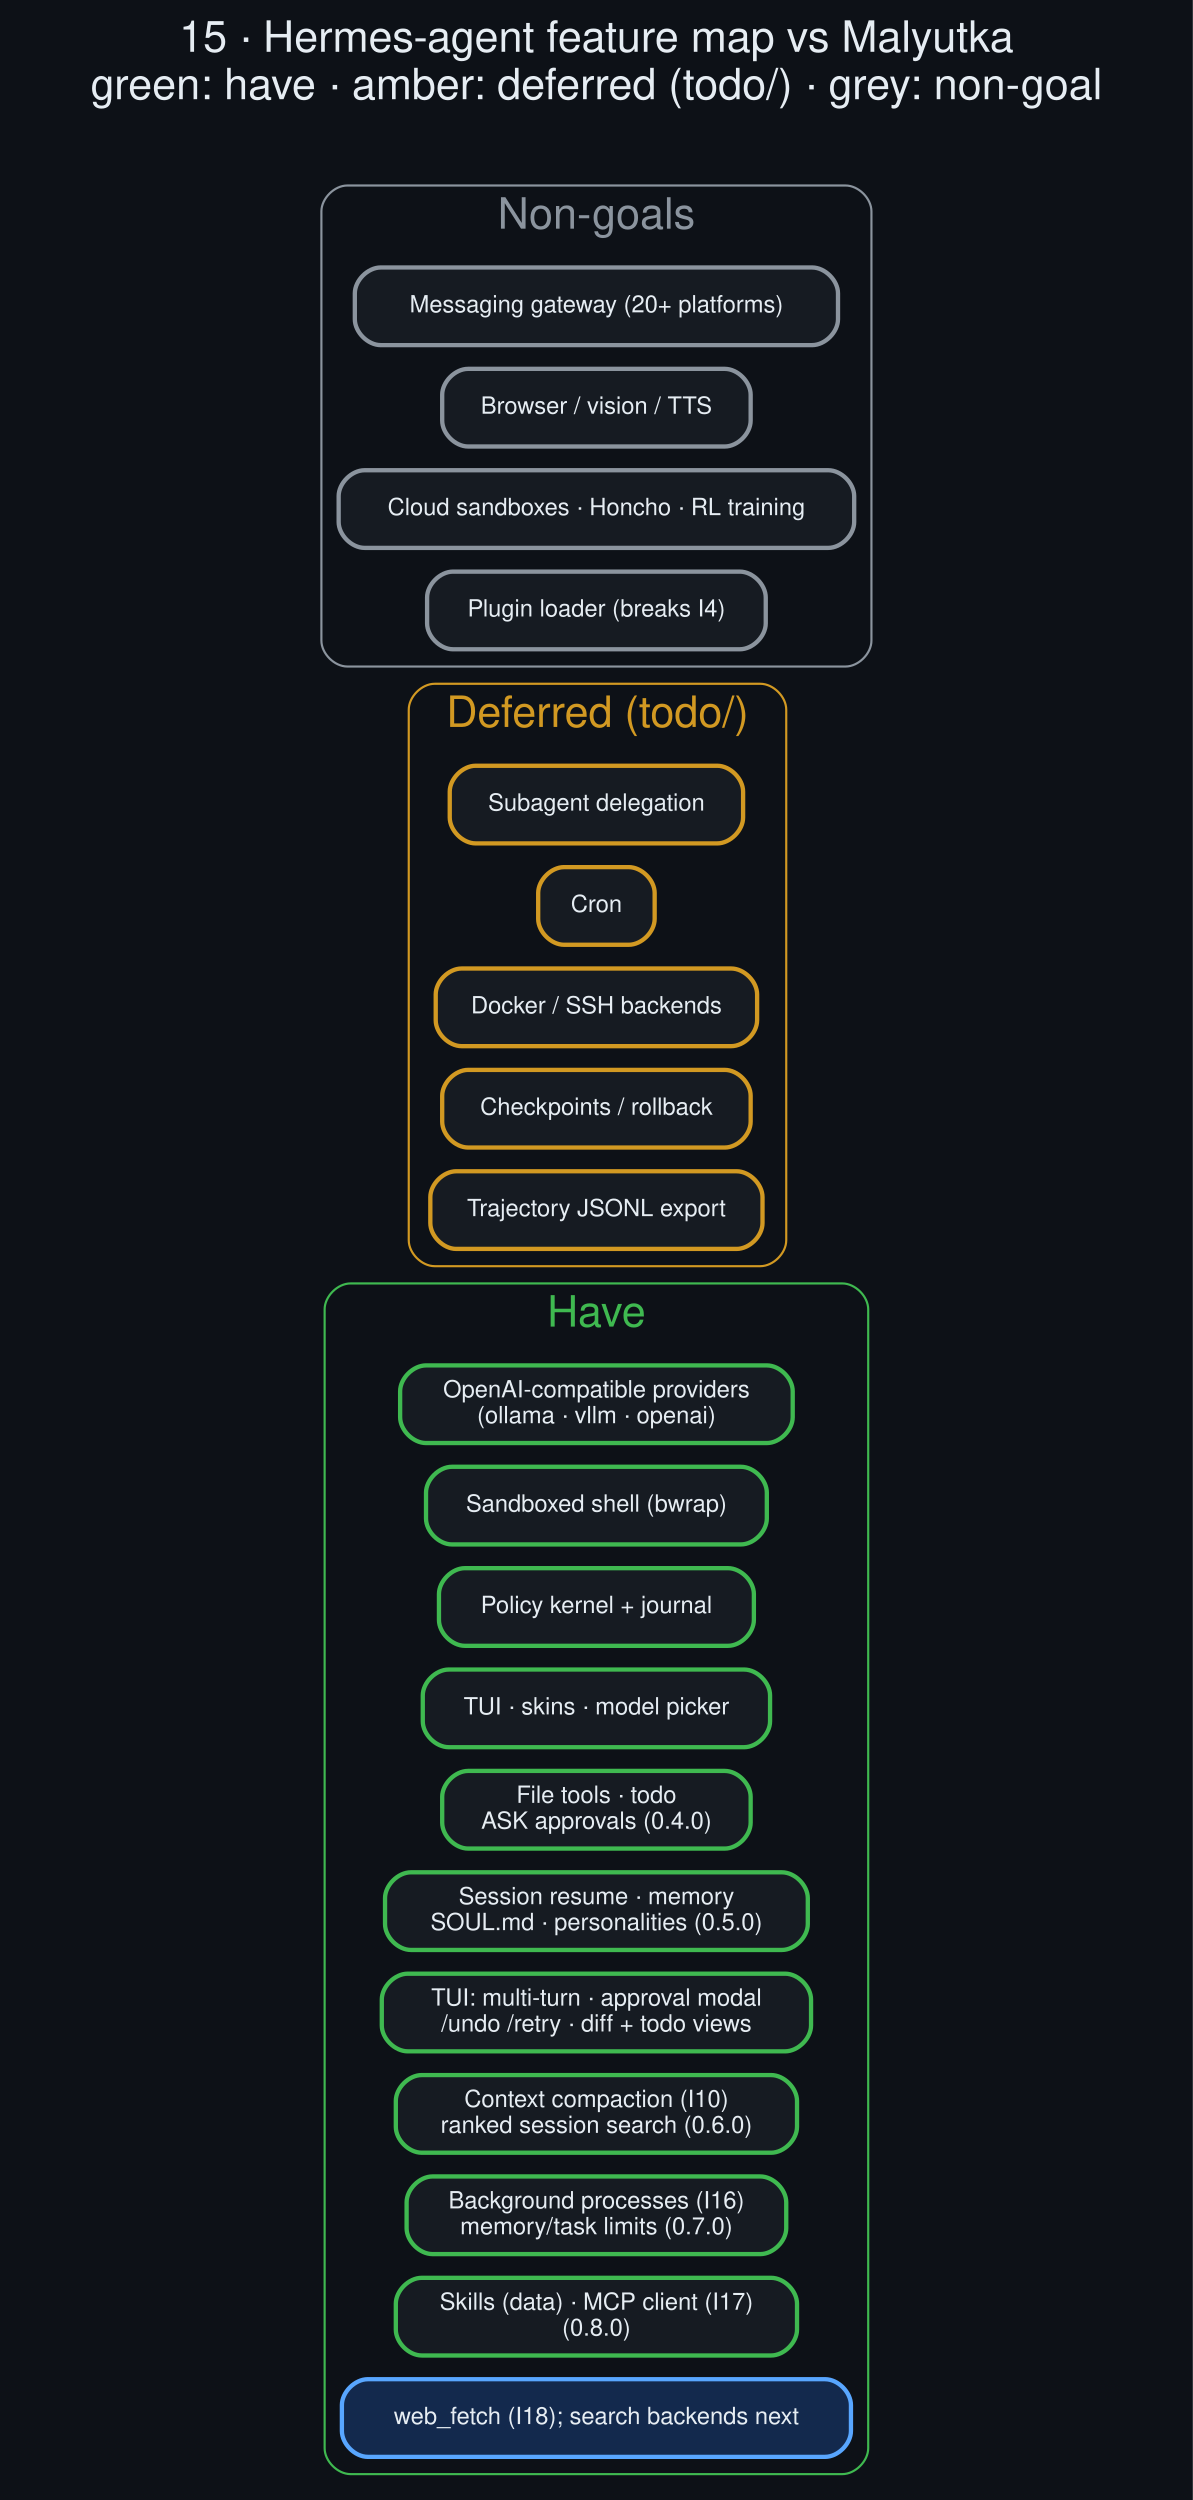
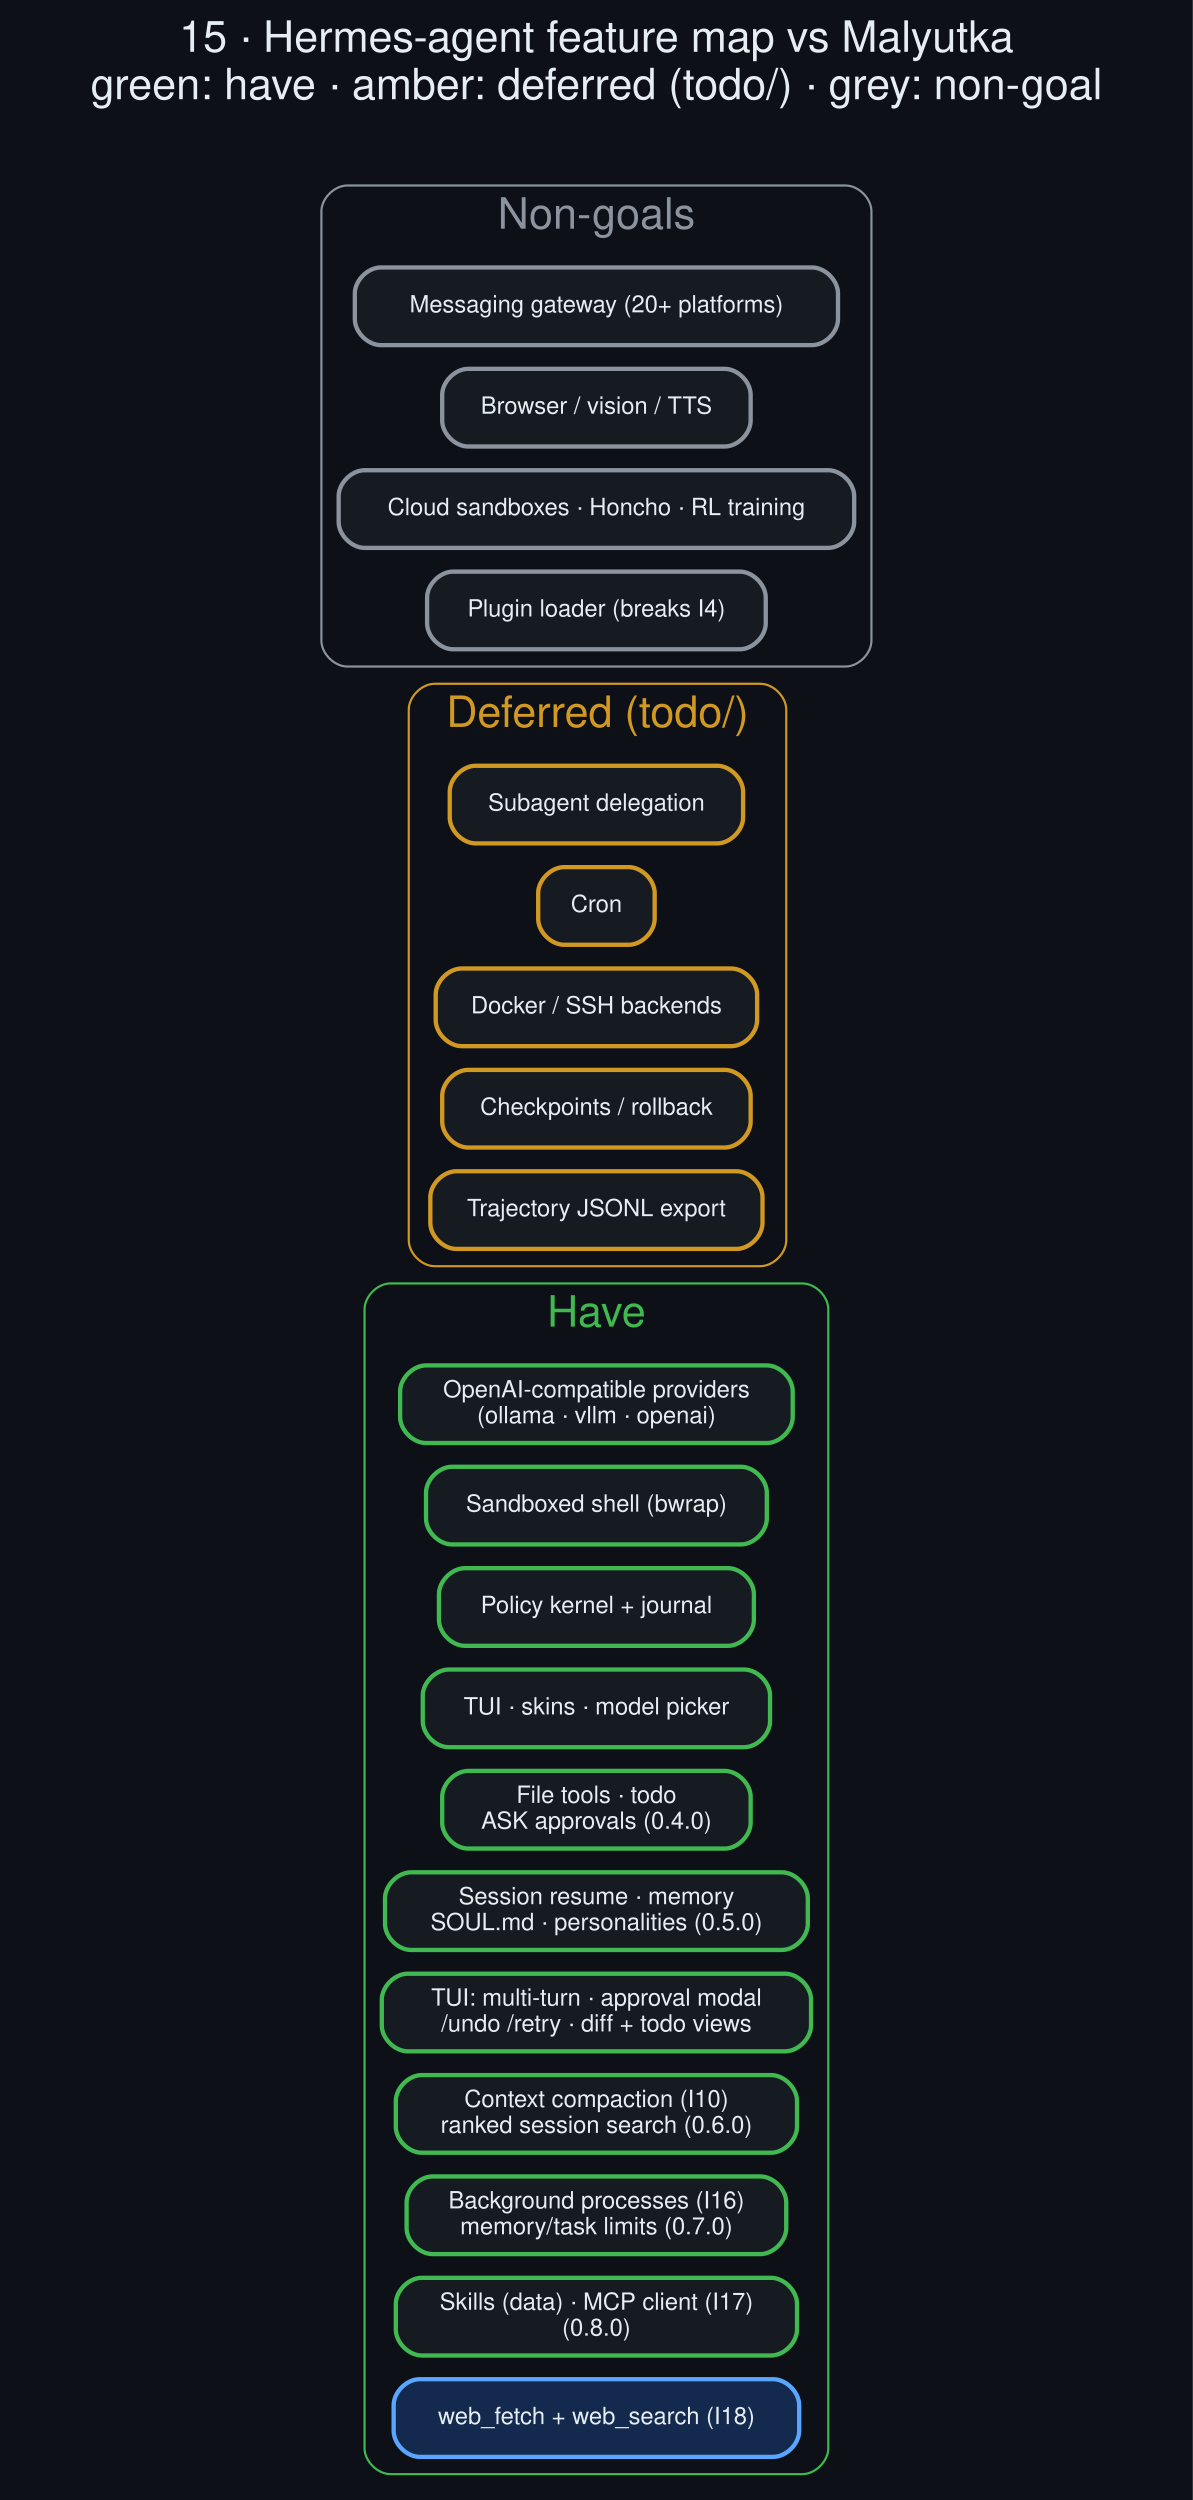
<svg xmlns="http://www.w3.org/2000/svg" width="553pt" height="1159pt" viewBox="0.00 0.00 553.00 1159.00">
  <g id="graph0" class="graph" transform="scale(1 1) rotate(0) translate(4 1155)">
    <polygon fill="#0d1117" stroke="transparent" points="-4,4 -4,-1155 549,-1155 549,4 -4,4" />
    <text text-anchor="middle" x="272.5" y="-1131" font-family="Helvetica,sans-Serif" font-size="20.00" fill="#e6edf3">15 · Hermes-agent feature map vs Malyutka</text>
    <text text-anchor="middle" x="272.5" y="-1109" font-family="Helvetica,sans-Serif" font-size="20.00" fill="#e6edf3">green: have · amber: deferred (todo/) · grey: non-goal</text>
    <text text-anchor="middle" x="272.5" y="-1087" font-family="Helvetica,sans-Serif" font-size="20.00" fill="#e6edf3"> </text>
    <g id="clust1" class="cluster">
-       <path fill="#0d1117" stroke="#3fb950" d="M158.5,-8C158.5,-8 386.5,-8 386.5,-8 392.5,-8 398.5,-14 398.5,-20 398.5,-20 398.5,-548 398.5,-548 398.5,-554 392.5,-560 386.5,-560 386.5,-560 158.5,-560 158.5,-560 152.5,-560 146.5,-554 146.5,-548 146.5,-548 146.5,-20 146.5,-20 146.5,-14 152.5,-8 158.5,-8" />
+       <path fill="#0d1117" stroke="#3fb950" d="M177,-8C177,-8 368,-8 368,-8 374,-8 380,-14 380,-20 380,-20 380,-548 380,-548 380,-554 374,-560 368,-560 368,-560 177,-560 177,-560 171,-560 165,-554 165,-548 165,-548 165,-20 165,-20 165,-14 171,-8 177,-8" />
      <text text-anchor="middle" x="272.5" y="-540" font-family="Helvetica,sans-Serif" font-size="20.00" fill="#3fb950">Have</text>
    </g>
    <g id="clust2" class="cluster">
      <path fill="#0d1117" stroke="#d29922" d="M197.5,-568C197.5,-568 348.5,-568 348.5,-568 354.5,-568 360.5,-574 360.5,-580 360.5,-580 360.5,-826 360.5,-826 360.5,-832 354.5,-838 348.5,-838 348.5,-838 197.5,-838 197.5,-838 191.5,-838 185.5,-832 185.5,-826 185.5,-826 185.5,-580 185.5,-580 185.5,-574 191.5,-568 197.5,-568" />
      <text text-anchor="middle" x="273" y="-818" font-family="Helvetica,sans-Serif" font-size="20.00" fill="#d29922">Deferred (todo/)</text>
    </g>
    <g id="clust3" class="cluster">
      <path fill="#0d1117" stroke="#8b949e" d="M157,-846C157,-846 388,-846 388,-846 394,-846 400,-852 400,-858 400,-858 400,-1057 400,-1057 400,-1063 394,-1069 388,-1069 388,-1069 157,-1069 157,-1069 151,-1069 145,-1063 145,-1057 145,-1057 145,-858 145,-858 145,-852 151,-846 157,-846" />
      <text text-anchor="middle" x="272.5" y="-1049" font-family="Helvetica,sans-Serif" font-size="20.00" fill="#8b949e">Non-goals</text>
    </g>
    <g id="node1" class="node">
      <path fill="#161b22" stroke="#3fb950" stroke-width="2" d="M351.5,-522C351.5,-522 193.5,-522 193.5,-522 187.5,-522 181.5,-516 181.5,-510 181.5,-510 181.5,-498 181.5,-498 181.5,-492 187.5,-486 193.5,-486 193.5,-486 351.5,-486 351.5,-486 357.5,-486 363.5,-492 363.5,-498 363.5,-498 363.5,-510 363.5,-510 363.5,-516 357.5,-522 351.5,-522" />
      <text text-anchor="middle" x="272.5" y="-507.2" font-family="Helvetica,sans-Serif" font-size="11.00" fill="#e6edf3">OpenAI-compatible providers</text>
      <text text-anchor="middle" x="272.5" y="-495.2" font-family="Helvetica,sans-Serif" font-size="11.00" fill="#e6edf3">(ollama · vllm · openai)</text>
    </g>
    <g id="node2" class="node">
      <path fill="#161b22" stroke="#3fb950" stroke-width="2" d="M339.5,-475C339.5,-475 205.5,-475 205.5,-475 199.5,-475 193.5,-469 193.5,-463 193.5,-463 193.5,-451 193.5,-451 193.5,-445 199.5,-439 205.5,-439 205.5,-439 339.5,-439 339.5,-439 345.5,-439 351.5,-445 351.5,-451 351.5,-451 351.5,-463 351.5,-463 351.5,-469 345.5,-475 339.5,-475" />
      <text text-anchor="middle" x="272.5" y="-454.2" font-family="Helvetica,sans-Serif" font-size="11.00" fill="#e6edf3">Sandboxed shell (bwrap)</text>
    </g>
    <g id="node3" class="node">
      <path fill="#161b22" stroke="#3fb950" stroke-width="2" d="M333.5,-428C333.5,-428 211.5,-428 211.5,-428 205.5,-428 199.5,-422 199.5,-416 199.5,-416 199.5,-404 199.5,-404 199.5,-398 205.5,-392 211.5,-392 211.5,-392 333.5,-392 333.5,-392 339.5,-392 345.5,-398 345.5,-404 345.5,-404 345.5,-416 345.5,-416 345.5,-422 339.5,-428 333.5,-428" />
      <text text-anchor="middle" x="272.5" y="-407.2" font-family="Helvetica,sans-Serif" font-size="11.00" fill="#e6edf3">Policy kernel + journal</text>
    </g>
    <g id="node4" class="node">
      <path fill="#161b22" stroke="#3fb950" stroke-width="2" d="M341,-381C341,-381 204,-381 204,-381 198,-381 192,-375 192,-369 192,-369 192,-357 192,-357 192,-351 198,-345 204,-345 204,-345 341,-345 341,-345 347,-345 353,-351 353,-357 353,-357 353,-369 353,-369 353,-375 347,-381 341,-381" />
      <text text-anchor="middle" x="272.5" y="-360.2" font-family="Helvetica,sans-Serif" font-size="11.00" fill="#e6edf3">TUI · skins · model picker</text>
    </g>
    <g id="node5" class="node">
      <path fill="#161b22" stroke="#3fb950" stroke-width="2" d="M332,-334C332,-334 213,-334 213,-334 207,-334 201,-328 201,-322 201,-322 201,-310 201,-310 201,-304 207,-298 213,-298 213,-298 332,-298 332,-298 338,-298 344,-304 344,-310 344,-310 344,-322 344,-322 344,-328 338,-334 332,-334" />
      <text text-anchor="middle" x="272.5" y="-319.2" font-family="Helvetica,sans-Serif" font-size="11.00" fill="#e6edf3">File tools · todo</text>
      <text text-anchor="middle" x="272.5" y="-307.2" font-family="Helvetica,sans-Serif" font-size="11.00" fill="#e6edf3">ASK approvals (0.4.0)</text>
    </g>
    <g id="node6" class="node">
      <path fill="#161b22" stroke="#3fb950" stroke-width="2" d="M358.5,-287C358.5,-287 186.5,-287 186.5,-287 180.5,-287 174.5,-281 174.5,-275 174.5,-275 174.5,-263 174.5,-263 174.5,-257 180.5,-251 186.5,-251 186.5,-251 358.5,-251 358.5,-251 364.5,-251 370.5,-257 370.5,-263 370.5,-263 370.5,-275 370.5,-275 370.5,-281 364.5,-287 358.5,-287" />
      <text text-anchor="middle" x="272.5" y="-272.2" font-family="Helvetica,sans-Serif" font-size="11.00" fill="#e6edf3">Session resume · memory</text>
      <text text-anchor="middle" x="272.5" y="-260.2" font-family="Helvetica,sans-Serif" font-size="11.00" fill="#e6edf3">SOUL.md · personalities (0.5.0)</text>
    </g>
    <g id="node7" class="node">
      <path fill="#161b22" stroke="#3fb950" stroke-width="2" d="M360,-240C360,-240 185,-240 185,-240 179,-240 173,-234 173,-228 173,-228 173,-216 173,-216 173,-210 179,-204 185,-204 185,-204 360,-204 360,-204 366,-204 372,-210 372,-216 372,-216 372,-228 372,-228 372,-234 366,-240 360,-240" />
      <text text-anchor="middle" x="272.5" y="-225.2" font-family="Helvetica,sans-Serif" font-size="11.00" fill="#e6edf3">TUI: multi-turn · approval modal</text>
      <text text-anchor="middle" x="272.5" y="-213.2" font-family="Helvetica,sans-Serif" font-size="11.00" fill="#e6edf3">/undo /retry · diff + todo views</text>
    </g>
    <g id="node8" class="node">
      <path fill="#161b22" stroke="#3fb950" stroke-width="2" d="M353.5,-193C353.5,-193 191.5,-193 191.5,-193 185.5,-193 179.5,-187 179.5,-181 179.5,-181 179.5,-169 179.5,-169 179.5,-163 185.5,-157 191.5,-157 191.5,-157 353.5,-157 353.5,-157 359.5,-157 365.5,-163 365.5,-169 365.5,-169 365.5,-181 365.5,-181 365.5,-187 359.5,-193 353.5,-193" />
      <text text-anchor="middle" x="272.5" y="-178.2" font-family="Helvetica,sans-Serif" font-size="11.00" fill="#e6edf3">Context compaction (I10)</text>
      <text text-anchor="middle" x="272.5" y="-166.2" font-family="Helvetica,sans-Serif" font-size="11.00" fill="#e6edf3">ranked session search (0.6.0)</text>
    </g>
    <g id="node9" class="node">
      <path fill="#161b22" stroke="#3fb950" stroke-width="2" d="M348.5,-146C348.5,-146 196.5,-146 196.5,-146 190.5,-146 184.5,-140 184.5,-134 184.5,-134 184.5,-122 184.5,-122 184.5,-116 190.5,-110 196.5,-110 196.5,-110 348.5,-110 348.5,-110 354.5,-110 360.5,-116 360.5,-122 360.5,-122 360.5,-134 360.5,-134 360.5,-140 354.5,-146 348.5,-146" />
      <text text-anchor="middle" x="272.5" y="-131.2" font-family="Helvetica,sans-Serif" font-size="11.00" fill="#e6edf3">Background processes (I16)</text>
      <text text-anchor="middle" x="272.5" y="-119.2" font-family="Helvetica,sans-Serif" font-size="11.00" fill="#e6edf3">memory/task limits (0.7.0)</text>
    </g>
    <g id="node10" class="node">
      <path fill="#161b22" stroke="#3fb950" stroke-width="2" d="M353.5,-99C353.5,-99 191.5,-99 191.5,-99 185.5,-99 179.5,-93 179.5,-87 179.5,-87 179.5,-75 179.5,-75 179.5,-69 185.5,-63 191.5,-63 191.5,-63 353.5,-63 353.5,-63 359.5,-63 365.5,-69 365.5,-75 365.5,-75 365.5,-87 365.5,-87 365.5,-93 359.5,-99 353.5,-99" />
      <text text-anchor="middle" x="272.5" y="-84.2" font-family="Helvetica,sans-Serif" font-size="11.00" fill="#e6edf3">Skills (data) · MCP client (I17)</text>
      <text text-anchor="middle" x="272.5" y="-72.2" font-family="Helvetica,sans-Serif" font-size="11.00" fill="#e6edf3">(0.8.0)</text>
    </g>
    <g id="node11" class="node">
-       <path fill="#13294d" stroke="#58a6ff" stroke-width="2" d="M378.5,-52C378.5,-52 166.5,-52 166.5,-52 160.5,-52 154.5,-46 154.5,-40 154.5,-40 154.5,-28 154.5,-28 154.5,-22 160.5,-16 166.5,-16 166.5,-16 378.5,-16 378.5,-16 384.5,-16 390.5,-22 390.5,-28 390.5,-28 390.5,-40 390.5,-40 390.5,-46 384.5,-52 378.5,-52" />
-       <text text-anchor="middle" x="272.5" y="-31.2" font-family="Helvetica,sans-Serif" font-size="11.00" fill="#e6edf3">web_fetch (I18); search backends next</text>
+       <path fill="#13294d" stroke="#58a6ff" stroke-width="2" d="M354.5,-52C354.5,-52 190.5,-52 190.5,-52 184.5,-52 178.5,-46 178.5,-40 178.5,-40 178.5,-28 178.5,-28 178.5,-22 184.5,-16 190.5,-16 190.5,-16 354.5,-16 354.5,-16 360.5,-16 366.5,-22 366.5,-28 366.5,-28 366.5,-40 366.5,-40 366.5,-46 360.5,-52 354.5,-52" />
+       <text text-anchor="middle" x="272.5" y="-31.2" font-family="Helvetica,sans-Serif" font-size="11.00" fill="#e6edf3">web_fetch + web_search (I18)</text>
    </g>
    <g id="node12" class="node">
      <path fill="#161b22" stroke="#d29922" stroke-width="2" d="M328.5,-800C328.5,-800 216.5,-800 216.5,-800 210.5,-800 204.5,-794 204.5,-788 204.5,-788 204.5,-776 204.5,-776 204.5,-770 210.5,-764 216.5,-764 216.5,-764 328.5,-764 328.5,-764 334.5,-764 340.5,-770 340.5,-776 340.5,-776 340.5,-788 340.5,-788 340.5,-794 334.5,-800 328.5,-800" />
      <text text-anchor="middle" x="272.5" y="-779.2" font-family="Helvetica,sans-Serif" font-size="11.00" fill="#e6edf3">Subagent delegation</text>
    </g>
    <g id="node13" class="node">
      <path fill="#161b22" stroke="#d29922" stroke-width="2" d="M287.5,-753C287.5,-753 257.5,-753 257.5,-753 251.5,-753 245.5,-747 245.5,-741 245.5,-741 245.5,-729 245.5,-729 245.5,-723 251.5,-717 257.5,-717 257.5,-717 287.5,-717 287.5,-717 293.5,-717 299.5,-723 299.5,-729 299.5,-729 299.5,-741 299.5,-741 299.5,-747 293.5,-753 287.5,-753" />
      <text text-anchor="middle" x="272.5" y="-732.2" font-family="Helvetica,sans-Serif" font-size="11.00" fill="#e6edf3">Cron</text>
    </g>
    <g id="node14" class="node">
      <path fill="#161b22" stroke="#d29922" stroke-width="2" d="M335,-706C335,-706 210,-706 210,-706 204,-706 198,-700 198,-694 198,-694 198,-682 198,-682 198,-676 204,-670 210,-670 210,-670 335,-670 335,-670 341,-670 347,-676 347,-682 347,-682 347,-694 347,-694 347,-700 341,-706 335,-706" />
      <text text-anchor="middle" x="272.5" y="-685.2" font-family="Helvetica,sans-Serif" font-size="11.00" fill="#e6edf3">Docker / SSH backends</text>
    </g>
    <g id="node15" class="node">
      <path fill="#161b22" stroke="#d29922" stroke-width="2" d="M332,-659C332,-659 213,-659 213,-659 207,-659 201,-653 201,-647 201,-647 201,-635 201,-635 201,-629 207,-623 213,-623 213,-623 332,-623 332,-623 338,-623 344,-629 344,-635 344,-635 344,-647 344,-647 344,-653 338,-659 332,-659" />
      <text text-anchor="middle" x="272.5" y="-638.2" font-family="Helvetica,sans-Serif" font-size="11.00" fill="#e6edf3">Checkpoints / rollback</text>
    </g>
    <g id="node16" class="node">
      <path fill="#161b22" stroke="#d29922" stroke-width="2" d="M337.5,-612C337.5,-612 207.5,-612 207.5,-612 201.5,-612 195.5,-606 195.5,-600 195.5,-600 195.5,-588 195.5,-588 195.5,-582 201.5,-576 207.5,-576 207.5,-576 337.5,-576 337.5,-576 343.5,-576 349.5,-582 349.5,-588 349.5,-588 349.5,-600 349.5,-600 349.5,-606 343.5,-612 337.5,-612" />
      <text text-anchor="middle" x="272.5" y="-591.2" font-family="Helvetica,sans-Serif" font-size="11.00" fill="#e6edf3">Trajectory JSONL export</text>
    </g>
    <g id="node17" class="node">
      <path fill="#161b22" stroke="#8b949e" stroke-width="2" d="M372.5,-1031C372.5,-1031 172.5,-1031 172.5,-1031 166.5,-1031 160.5,-1025 160.5,-1019 160.5,-1019 160.5,-1007 160.5,-1007 160.5,-1001 166.5,-995 172.5,-995 172.5,-995 372.5,-995 372.5,-995 378.5,-995 384.5,-1001 384.5,-1007 384.5,-1007 384.5,-1019 384.5,-1019 384.5,-1025 378.5,-1031 372.5,-1031" />
      <text text-anchor="middle" x="272.5" y="-1010.2" font-family="Helvetica,sans-Serif" font-size="11.00" fill="#e6edf3">Messaging gateway (20+ platforms)</text>
    </g>
    <g id="node18" class="node">
      <path fill="#161b22" stroke="#8b949e" stroke-width="2" d="M332,-984C332,-984 213,-984 213,-984 207,-984 201,-978 201,-972 201,-972 201,-960 201,-960 201,-954 207,-948 213,-948 213,-948 332,-948 332,-948 338,-948 344,-954 344,-960 344,-960 344,-972 344,-972 344,-978 338,-984 332,-984" />
      <text text-anchor="middle" x="272.5" y="-963.2" font-family="Helvetica,sans-Serif" font-size="11.00" fill="#e6edf3">Browser / vision / TTS</text>
    </g>
    <g id="node19" class="node">
      <path fill="#161b22" stroke="#8b949e" stroke-width="2" d="M380,-937C380,-937 165,-937 165,-937 159,-937 153,-931 153,-925 153,-925 153,-913 153,-913 153,-907 159,-901 165,-901 165,-901 380,-901 380,-901 386,-901 392,-907 392,-913 392,-913 392,-925 392,-925 392,-931 386,-937 380,-937" />
      <text text-anchor="middle" x="272.5" y="-916.2" font-family="Helvetica,sans-Serif" font-size="11.00" fill="#e6edf3">Cloud sandboxes · Honcho · RL training</text>
    </g>
    <g id="node20" class="node">
      <path fill="#161b22" stroke="#8b949e" stroke-width="2" d="M339,-890C339,-890 206,-890 206,-890 200,-890 194,-884 194,-878 194,-878 194,-866 194,-866 194,-860 200,-854 206,-854 206,-854 339,-854 339,-854 345,-854 351,-860 351,-866 351,-866 351,-878 351,-878 351,-884 345,-890 339,-890" />
      <text text-anchor="middle" x="272.5" y="-869.2" font-family="Helvetica,sans-Serif" font-size="11.00" fill="#e6edf3">Plugin loader (breaks I4)</text>
    </g>
  </g>
</svg>
